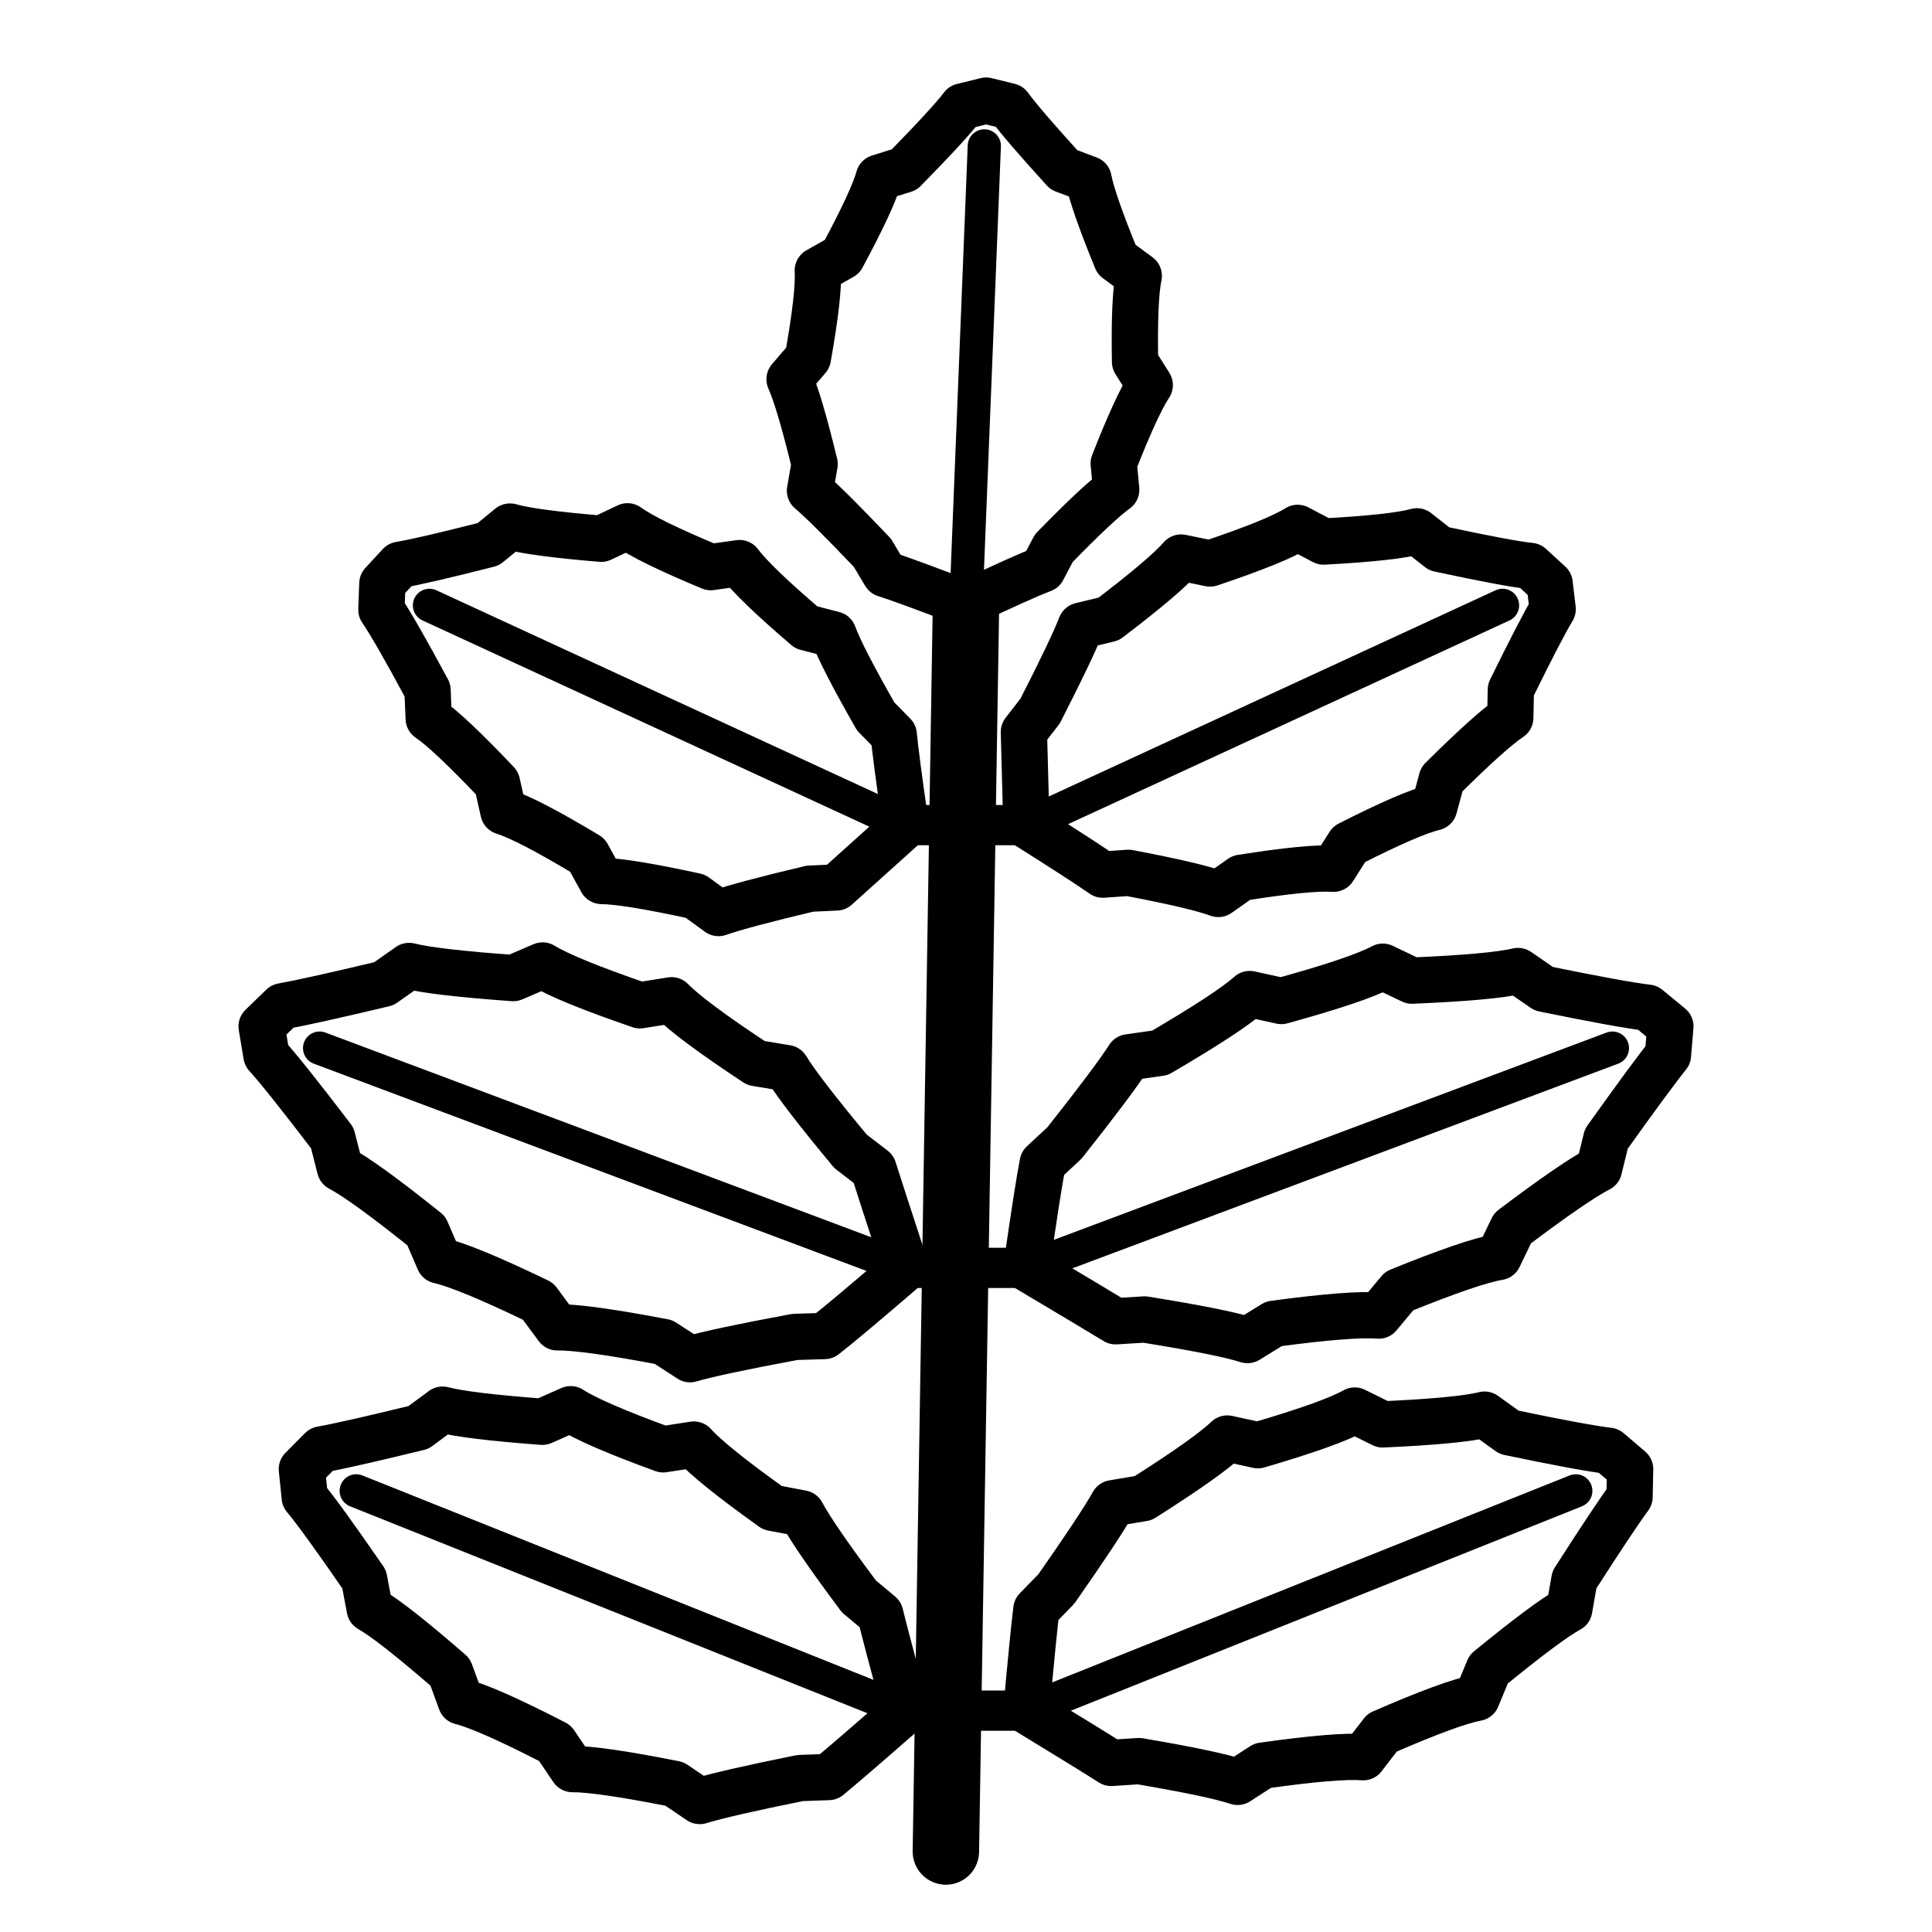
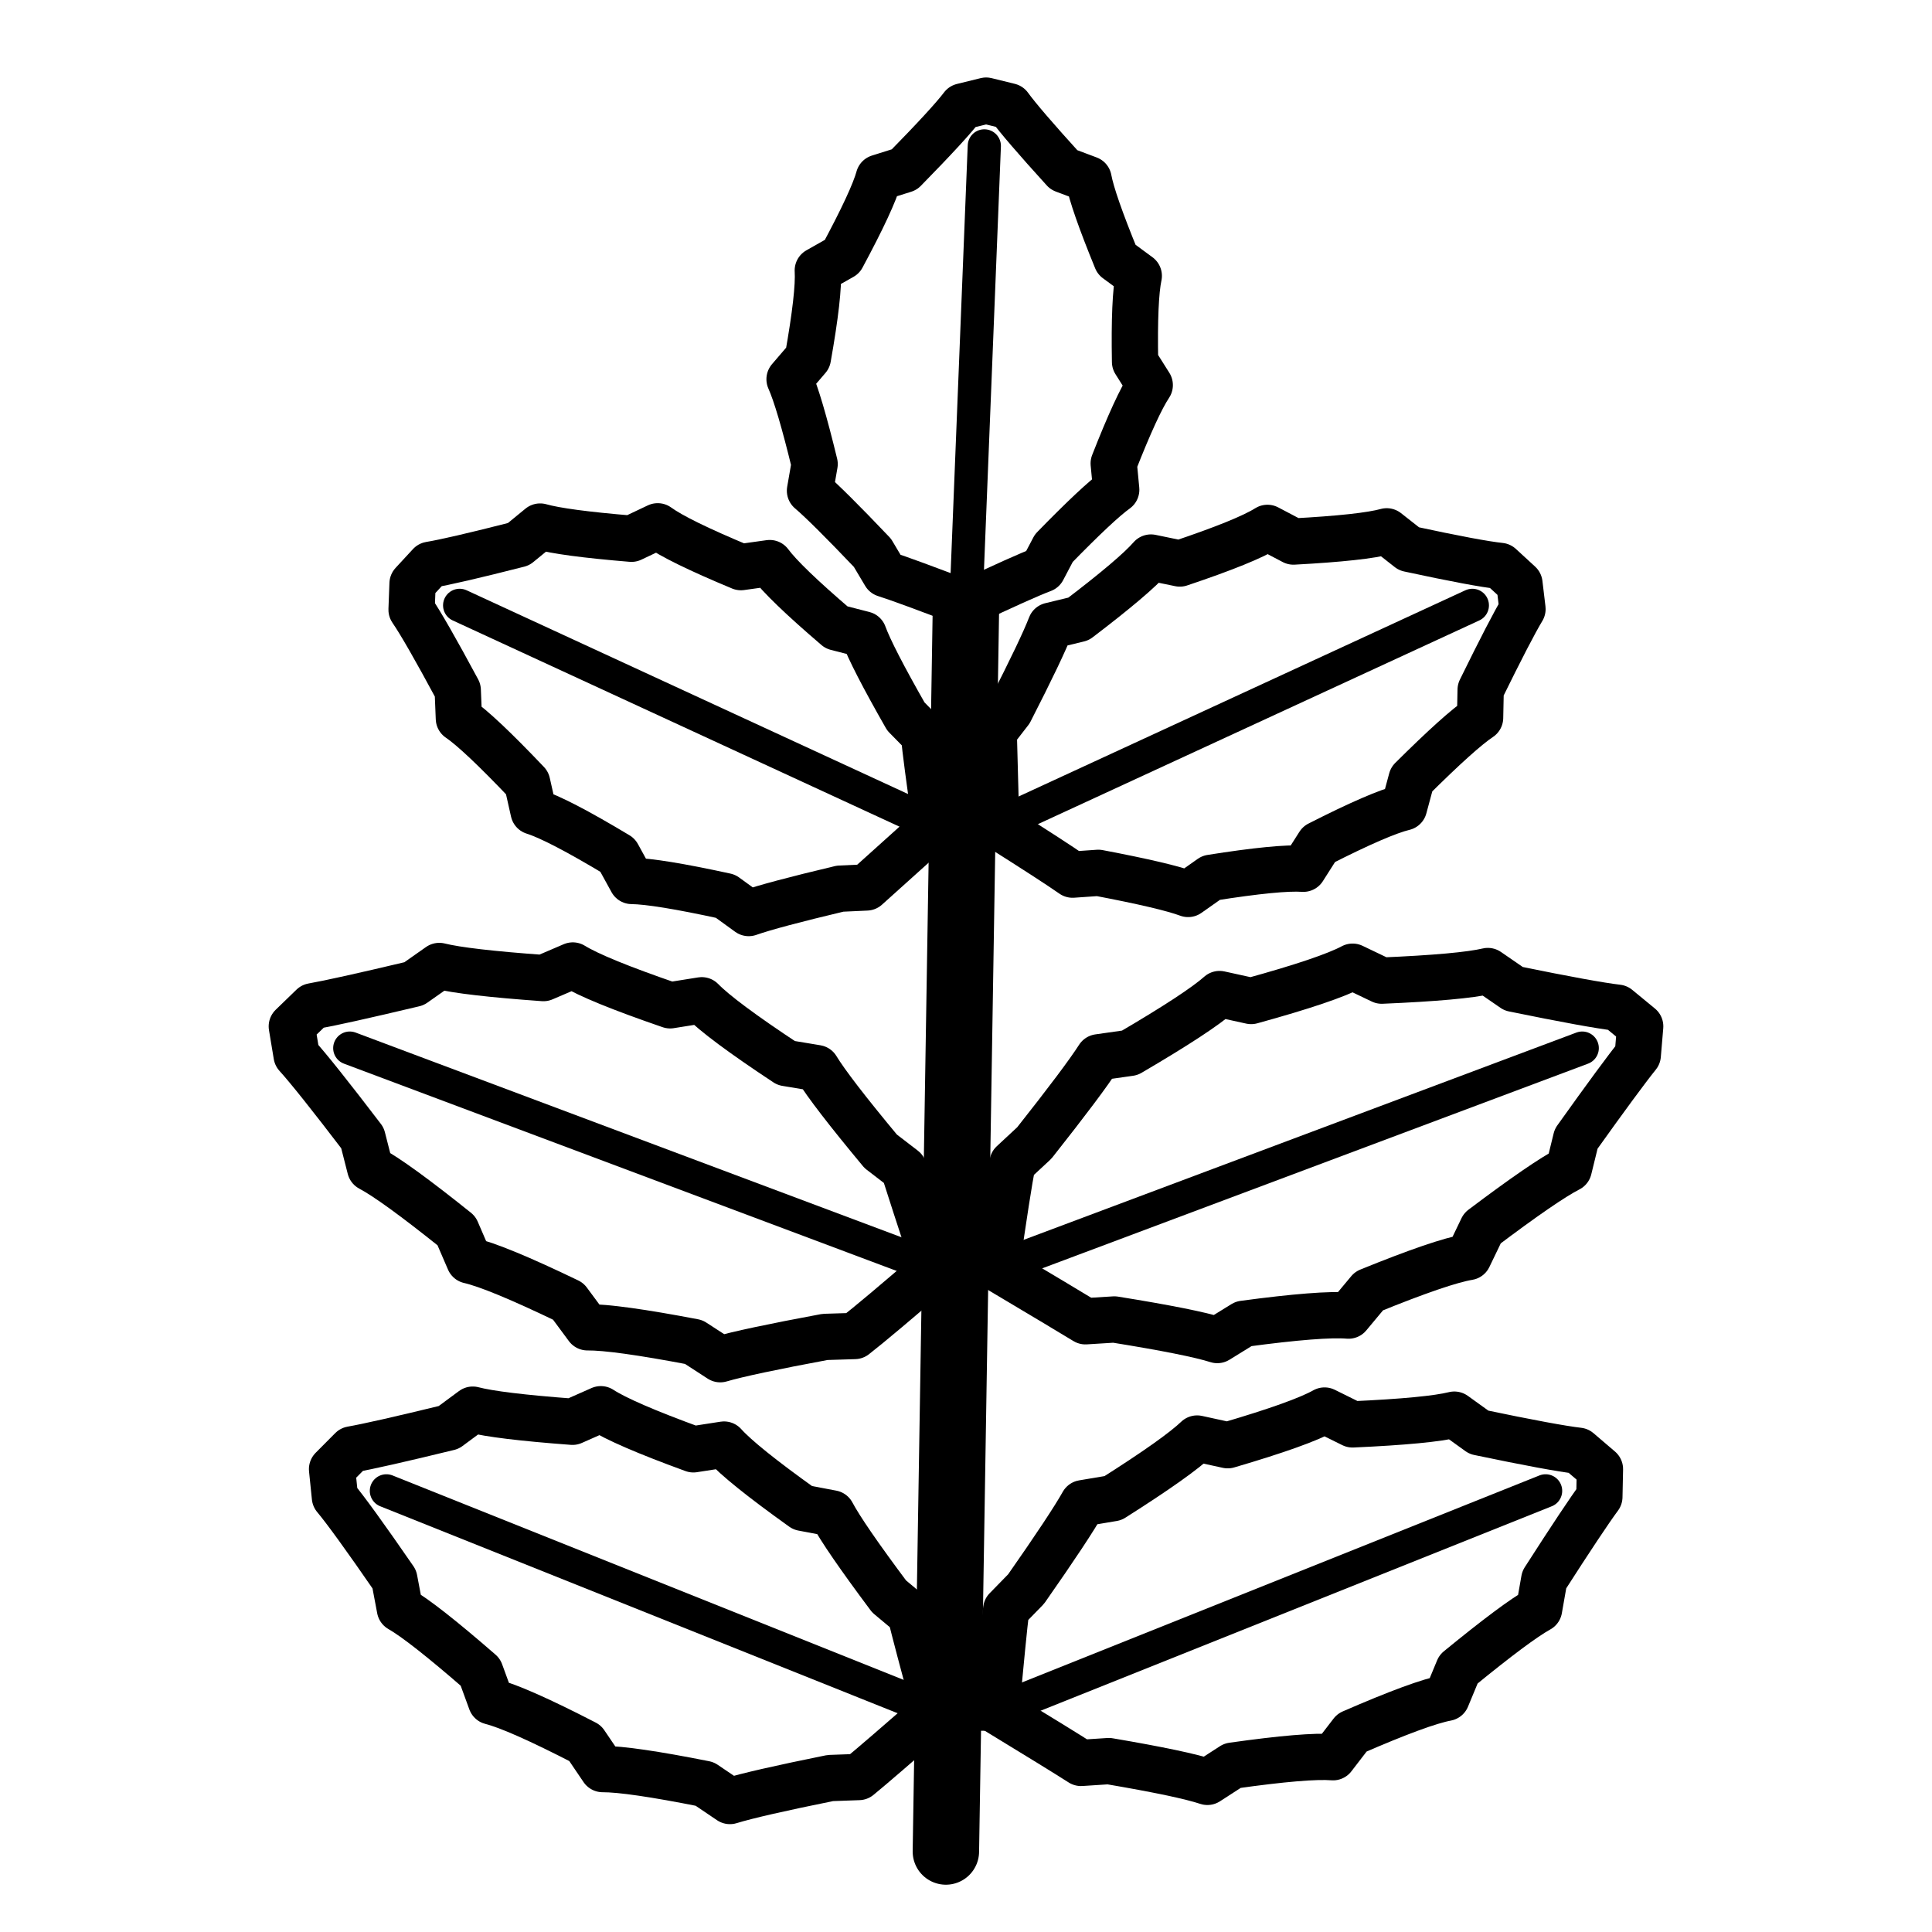
<svg xmlns="http://www.w3.org/2000/svg" width="96" height="96" viewBox="0 0 96 96" fill="none" stroke-linecap="round" stroke-linejoin="round" role="img" aria-label="Mahonie · Mahonia aquifolium">
  <path class="leaf-rachis" d="M47 92 L48 30" fill="none" stroke="currentColor" stroke-width="3.3" />
-   <path class="leaf-petiole" d="M48 85 L45 85" fill="none" stroke="currentColor" stroke-width="2" />
-   <path class="leaf-blade" d="M45 85 Q42.149 87.5 41.173 88.299 L39.757 88.35 Q36.025 89.104 34.77 89.491 L33.516 88.643 Q29.779 87.9 28.447 87.905 L27.574 86.616 Q24.19 84.871 22.902 84.546 L22.369 83.087 Q19.499 80.591 18.373 79.95 L18.094 78.473 Q15.941 75.35 15.143 74.396 L15 73 L15.973 72.021 Q17.181 71.81 20.795 70.929 L21.991 70.045 Q23.225 70.369 26.947 70.647 L28.355 70.024 Q29.444 70.735 32.954 72.016 L34.476 71.78 Q35.343 72.749 38.384 74.923 L39.842 75.199 Q40.444 76.335 42.678 79.324 L43.739 80.211 Q44.033 81.408 45 85 Z" fill="none" stroke="currentColor" stroke-width="2.3" />
-   <path class="leaf-midrib" d="M45 85 L17.7 74.08" fill="none" stroke="currentColor" stroke-width="1.65" />
-   <path class="leaf-petiole" d="M48 85 L51 85" fill="none" stroke="currentColor" stroke-width="2" />
-   <path class="leaf-blade" d="M51 85 Q51.341 81.223 51.497 79.972 L52.486 78.958 Q54.669 75.838 55.31 74.693 L56.804 74.442 Q60.022 72.403 60.984 71.48 L62.505 71.812 Q66.158 70.742 67.316 70.089 L68.707 70.777 Q72.507 70.606 73.765 70.293 L74.985 71.171 Q78.698 71.947 79.933 72.088 L81 73 L80.971 74.38 Q80.241 75.366 78.232 78.496 L77.975 79.961 Q76.859 80.578 73.971 82.943 L73.381 84.365 Q72.103 84.602 68.677 86.095 L67.738 87.315 Q66.442 87.211 62.741 87.735 L61.495 88.54 Q60.275 88.133 56.596 87.508 L55.216 87.598 Q54.177 86.934 51 85 Z" fill="none" stroke="currentColor" stroke-width="2.3" />
-   <path class="leaf-midrib" d="M51 85 L78.3 74.08" fill="none" stroke="currentColor" stroke-width="1.65" />
-   <path class="leaf-petiole" d="M48 63 L45 63" fill="none" stroke="currentColor" stroke-width="2" />
-   <path class="leaf-blade" d="M45 63 Q42.002 65.582 40.969 66.385 L39.494 66.431 Q35.586 67.158 34.288 67.538 L32.972 66.684 Q29.067 65.94 27.691 65.953 L26.735 64.661 Q23.158 62.937 21.817 62.63 L21.182 61.158 Q18.087 58.677 16.895 58.049 L16.511 56.544 Q14.11 53.397 13.239 52.439 L13 51 L14.032 50.001 Q15.292 49.78 19.072 48.882 L20.328 47.999 Q21.615 48.321 25.503 48.6 L26.962 47.975 Q28.11 48.684 31.799 49.953 L33.369 49.703 Q34.308 50.67 37.563 52.822 L39.08 53.074 Q39.77 54.212 42.262 57.208 L43.404 58.086 Q43.79 59.309 45 63 Z" fill="none" stroke="currentColor" stroke-width="2.3" />
-   <path class="leaf-midrib" d="M45 63 L15.88 52.08" fill="none" stroke="currentColor" stroke-width="1.65" />
-   <path class="leaf-petiole" d="M48 63 L51 63" fill="none" stroke="currentColor" stroke-width="2" />
-   <path class="leaf-blade" d="M51 63 Q51.561 59.084 51.812 57.799 L52.893 56.794 Q55.358 53.677 56.086 52.537 L57.64 52.316 Q61.071 50.308 62.099 49.394 L63.669 49.739 Q67.498 48.685 68.71 48.035 L70.156 48.727 Q74.119 48.56 75.43 48.25 L76.709 49.131 Q80.588 49.924 81.874 50.073 L83 51 L82.879 52.431 Q82.075 53.426 79.818 56.588 L79.452 58.08 Q78.271 58.683 75.158 61.029 L74.469 62.46 Q73.139 62.68 69.525 64.15 L68.507 65.371 Q67.163 65.259 63.295 65.779 L61.987 66.586 Q60.719 66.182 56.871 65.564 L55.434 65.653 Q54.338 64.986 51 63 Z" fill="none" stroke="currentColor" stroke-width="2.3" />
-   <path class="leaf-midrib" d="M51 63 L80.12 52.08" fill="none" stroke="currentColor" stroke-width="1.65" />
-   <path class="leaf-petiole" d="M48 41 L45 41" fill="none" stroke="currentColor" stroke-width="2" />
-   <path class="leaf-blade" d="M45 41 Q42.412 43.321 41.557 44.097 L40.245 44.157 Q36.849 44.964 35.703 45.368 L34.55 44.532 Q31.135 43.788 29.893 43.775 L29.188 42.491 Q26.198 40.694 25.015 40.326 L24.695 38.903 Q22.295 36.377 21.302 35.704 L21.245 34.298 Q19.6 31.239 18.951 30.297 L19 29 L19.865 28.064 Q20.973 27.882 24.266 27.043 L25.339 26.164 Q26.48 26.489 29.877 26.77 L31.181 26.152 Q32.163 26.868 35.316 28.18 L36.747 27.98 Q37.469 28.956 40.065 31.177 L41.415 31.524 Q41.821 32.635 43.512 35.6 L44.41 36.515 Q44.516 37.636 45 41 Z" fill="none" stroke="currentColor" stroke-width="2.3" />
-   <path class="leaf-midrib" d="M45 41 L21.34 30.08" fill="none" stroke="currentColor" stroke-width="1.65" />
-   <path class="leaf-petiole" d="M48 41 L51 41" fill="none" stroke="currentColor" stroke-width="2" />
-   <path class="leaf-blade" d="M51 41 Q50.913 37.525 50.877 36.371 L51.682 35.333 Q53.272 32.225 53.708 31.091 L55.092 30.756 Q57.874 28.64 58.69 27.704 L60.124 28 Q63.431 26.891 64.479 26.23 L65.77 26.909 Q69.249 26.722 70.405 26.402 L71.512 27.272 Q74.907 28.004 76.045 28.122 L77 29 L77.151 30.265 Q76.57 31.227 75.073 34.277 L75.045 35.664 Q74.058 36.321 71.64 38.724 L71.264 40.118 Q70.083 40.4 67.038 41.948 L66.262 43.167 Q65.051 43.083 61.677 43.617 L60.537 44.42 Q59.428 44.008 56.075 43.371 L54.796 43.46 Q53.874 42.814 51 41 Z" fill="none" stroke="currentColor" stroke-width="2.3" />
-   <path class="leaf-midrib" d="M51 41 L74.66 30.08" fill="none" stroke="currentColor" stroke-width="1.65" />
+   <path class="leaf-petiole" d="M48 85 L46.5 85" fill="none" stroke="currentColor" stroke-width="2" />
+   <path class="leaf-blade" d="M46.5 85 Q43.649 87.5 42.673 88.299 L41.257 88.35 Q37.525 89.104 36.27 89.491 L35.016 88.643 Q31.279 87.9 29.947 87.905 L29.074 86.616 Q25.69 84.871 24.402 84.546 L23.869 83.087 Q20.999 80.591 19.873 79.95 L19.594 78.473 Q17.441 75.35 16.643 74.396 L16.5 73 L17.473 72.021 Q18.681 71.81 22.295 70.929 L23.491 70.045 Q24.725 70.369 28.447 70.647 L29.855 70.024 Q30.944 70.735 34.454 72.016 L35.976 71.78 Q36.843 72.749 39.884 74.923 L41.342 75.199 Q41.944 76.335 44.178 79.324 L45.239 80.211 Q45.533 81.408 46.5 85 Z" fill="none" stroke="currentColor" stroke-width="2.3" />
+   <path class="leaf-midrib" d="M46.5 85 L19.2 74.08" fill="none" stroke="currentColor" stroke-width="1.65" />
+   <path class="leaf-petiole" d="M48 85 L49.5 85" fill="none" stroke="currentColor" stroke-width="2" />
+   <path class="leaf-blade" d="M49.5 85 Q49.841 81.223 49.997 79.972 L50.986 78.958 Q53.169 75.838 53.81 74.693 L55.304 74.442 Q58.522 72.403 59.484 71.48 L61.005 71.812 Q64.658 70.742 65.816 70.089 L67.207 70.777 Q71.007 70.606 72.265 70.293 L73.485 71.171 Q77.198 71.947 78.433 72.088 L79.5 73 L79.471 74.38 Q78.741 75.366 76.732 78.496 L76.475 79.961 Q75.359 80.578 72.471 82.943 L71.881 84.365 Q70.603 84.602 67.177 86.095 L66.238 87.315 Q64.942 87.211 61.241 87.735 L59.995 88.54 Q58.775 88.133 55.096 87.508 L53.716 87.598 Q52.677 86.934 49.5 85 Z" fill="none" stroke="currentColor" stroke-width="2.3" />
+   <path class="leaf-midrib" d="M49.5 85 L76.8 74.08" fill="none" stroke="currentColor" stroke-width="1.65" />
+   <path class="leaf-petiole" d="M48 63 L46.5 63" fill="none" stroke="currentColor" stroke-width="2" />
+   <path class="leaf-blade" d="M46.5 63 Q43.502 65.582 42.469 66.385 L40.994 66.431 Q37.086 67.158 35.788 67.538 L34.472 66.684 Q30.567 65.94 29.191 65.953 L28.235 64.661 Q24.658 62.937 23.317 62.63 L22.682 61.158 Q19.587 58.677 18.395 58.049 L18.011 56.544 Q15.61 53.397 14.739 52.439 L14.5 51 L15.532 50.001 Q16.792 49.78 20.572 48.882 L21.828 47.999 Q23.115 48.321 27.003 48.6 L28.462 47.975 Q29.61 48.684 33.299 49.953 L34.869 49.703 Q35.808 50.67 39.063 52.822 L40.58 53.074 Q41.27 54.212 43.762 57.208 L44.904 58.086 Q45.29 59.309 46.5 63 Z" fill="none" stroke="currentColor" stroke-width="2.3" />
+   <path class="leaf-midrib" d="M46.5 63 L17.38 52.08" fill="none" stroke="currentColor" stroke-width="1.65" />
+   <path class="leaf-petiole" d="M48 63 L49.5 63" fill="none" stroke="currentColor" stroke-width="2" />
+   <path class="leaf-blade" d="M49.5 63 Q50.061 59.084 50.312 57.799 L51.393 56.794 Q53.858 53.677 54.586 52.537 L56.14 52.316 Q59.571 50.308 60.599 49.394 L62.169 49.739 Q65.998 48.685 67.21 48.035 L68.656 48.727 Q72.619 48.56 73.93 48.25 L75.209 49.131 Q79.088 49.924 80.374 50.073 L81.5 51 L81.379 52.431 Q80.575 53.426 78.318 56.588 L77.952 58.08 Q76.771 58.683 73.658 61.029 L72.969 62.46 Q71.639 62.68 68.025 64.15 L67.007 65.371 Q65.663 65.259 61.795 65.779 L60.487 66.586 Q59.219 66.182 55.371 65.564 L53.934 65.653 Q52.838 64.986 49.5 63 Z" fill="none" stroke="currentColor" stroke-width="2.3" />
+   <path class="leaf-midrib" d="M49.5 63 L78.62 52.08" fill="none" stroke="currentColor" stroke-width="1.65" />
+   <path class="leaf-petiole" d="M48 41 L46.5 41" fill="none" stroke="currentColor" stroke-width="2" />
+   <path class="leaf-blade" d="M46.5 41 Q43.912 43.321 43.057 44.097 L41.745 44.157 Q38.349 44.964 37.203 45.368 L36.05 44.532 Q32.635 43.788 31.393 43.775 L30.688 42.491 Q27.698 40.694 26.515 40.326 L26.195 38.903 Q23.795 36.377 22.802 35.704 L22.745 34.298 Q21.1 31.239 20.451 30.297 L20.5 29 L21.365 28.064 Q22.473 27.882 25.766 27.043 L26.839 26.164 Q27.98 26.489 31.377 26.77 L32.681 26.152 Q33.663 26.868 36.816 28.18 L38.247 27.98 Q38.969 28.956 41.565 31.177 L42.915 31.524 Q43.321 32.635 45.012 35.6 L45.91 36.515 Q46.016 37.636 46.5 41 Z" fill="none" stroke="currentColor" stroke-width="2.3" />
+   <path class="leaf-midrib" d="M46.5 41 L22.84 30.08" fill="none" stroke="currentColor" stroke-width="1.65" />
+   <path class="leaf-petiole" d="M48 41 L49.5 41" fill="none" stroke="currentColor" stroke-width="2" />
+   <path class="leaf-blade" d="M49.5 41 Q49.413 37.525 49.377 36.371 L50.182 35.333 Q51.772 32.225 52.208 31.091 L53.592 30.756 Q56.374 28.64 57.19 27.704 L58.624 28 Q61.931 26.891 62.979 26.23 L64.27 26.909 Q67.749 26.722 68.905 26.402 L70.012 27.272 Q73.407 28.004 74.545 28.122 L75.5 29 L75.651 30.265 Q75.07 31.227 73.573 34.277 L73.545 35.664 Q72.558 36.321 70.14 38.724 L69.764 40.118 Q68.583 40.4 65.538 41.948 L64.762 43.167 Q63.551 43.083 60.177 43.617 L59.037 44.42 Q57.928 44.008 54.575 43.371 L53.296 43.46 Q52.374 42.814 49.5 41 Z" fill="none" stroke="currentColor" stroke-width="2.3" />
+   <path class="leaf-midrib" d="M49.5 41 L73.16 30.08" fill="none" stroke="currentColor" stroke-width="1.65" />
  <path class="leaf-petiole" d="M48 41 L48 30" fill="none" stroke="currentColor" stroke-width="2.2" />
  <path class="leaf-blade" d="M48 30 Q44.999 28.848 43.977 28.522 L43.351 27.47 Q41.124 25.129 40.248 24.384 L40.478 23.058 Q39.714 19.914 39.233 18.844 L40.143 17.783 Q40.708 14.601 40.636 13.439 L41.844 12.755 Q43.37 9.917 43.668 8.828 L44.934 8.43 Q47.182 6.138 47.823 5.289 L49 5 L50.152 5.283 Q50.761 6.126 52.865 8.441 L54.09 8.901 Q54.291 9.987 55.483 12.898 L56.585 13.708 Q56.345 14.83 56.4 17.979 L57.13 19.136 Q56.491 20.092 55.34 23.027 L55.464 24.334 Q54.561 24.984 52.364 27.239 L51.81 28.291 Q50.829 28.66 48 30 Z" fill="none" stroke="currentColor" stroke-width="2.3" />
  <path class="leaf-midrib" d="M48 30 L48.91 7.25" fill="none" stroke="currentColor" stroke-width="1.65" />
</svg>
